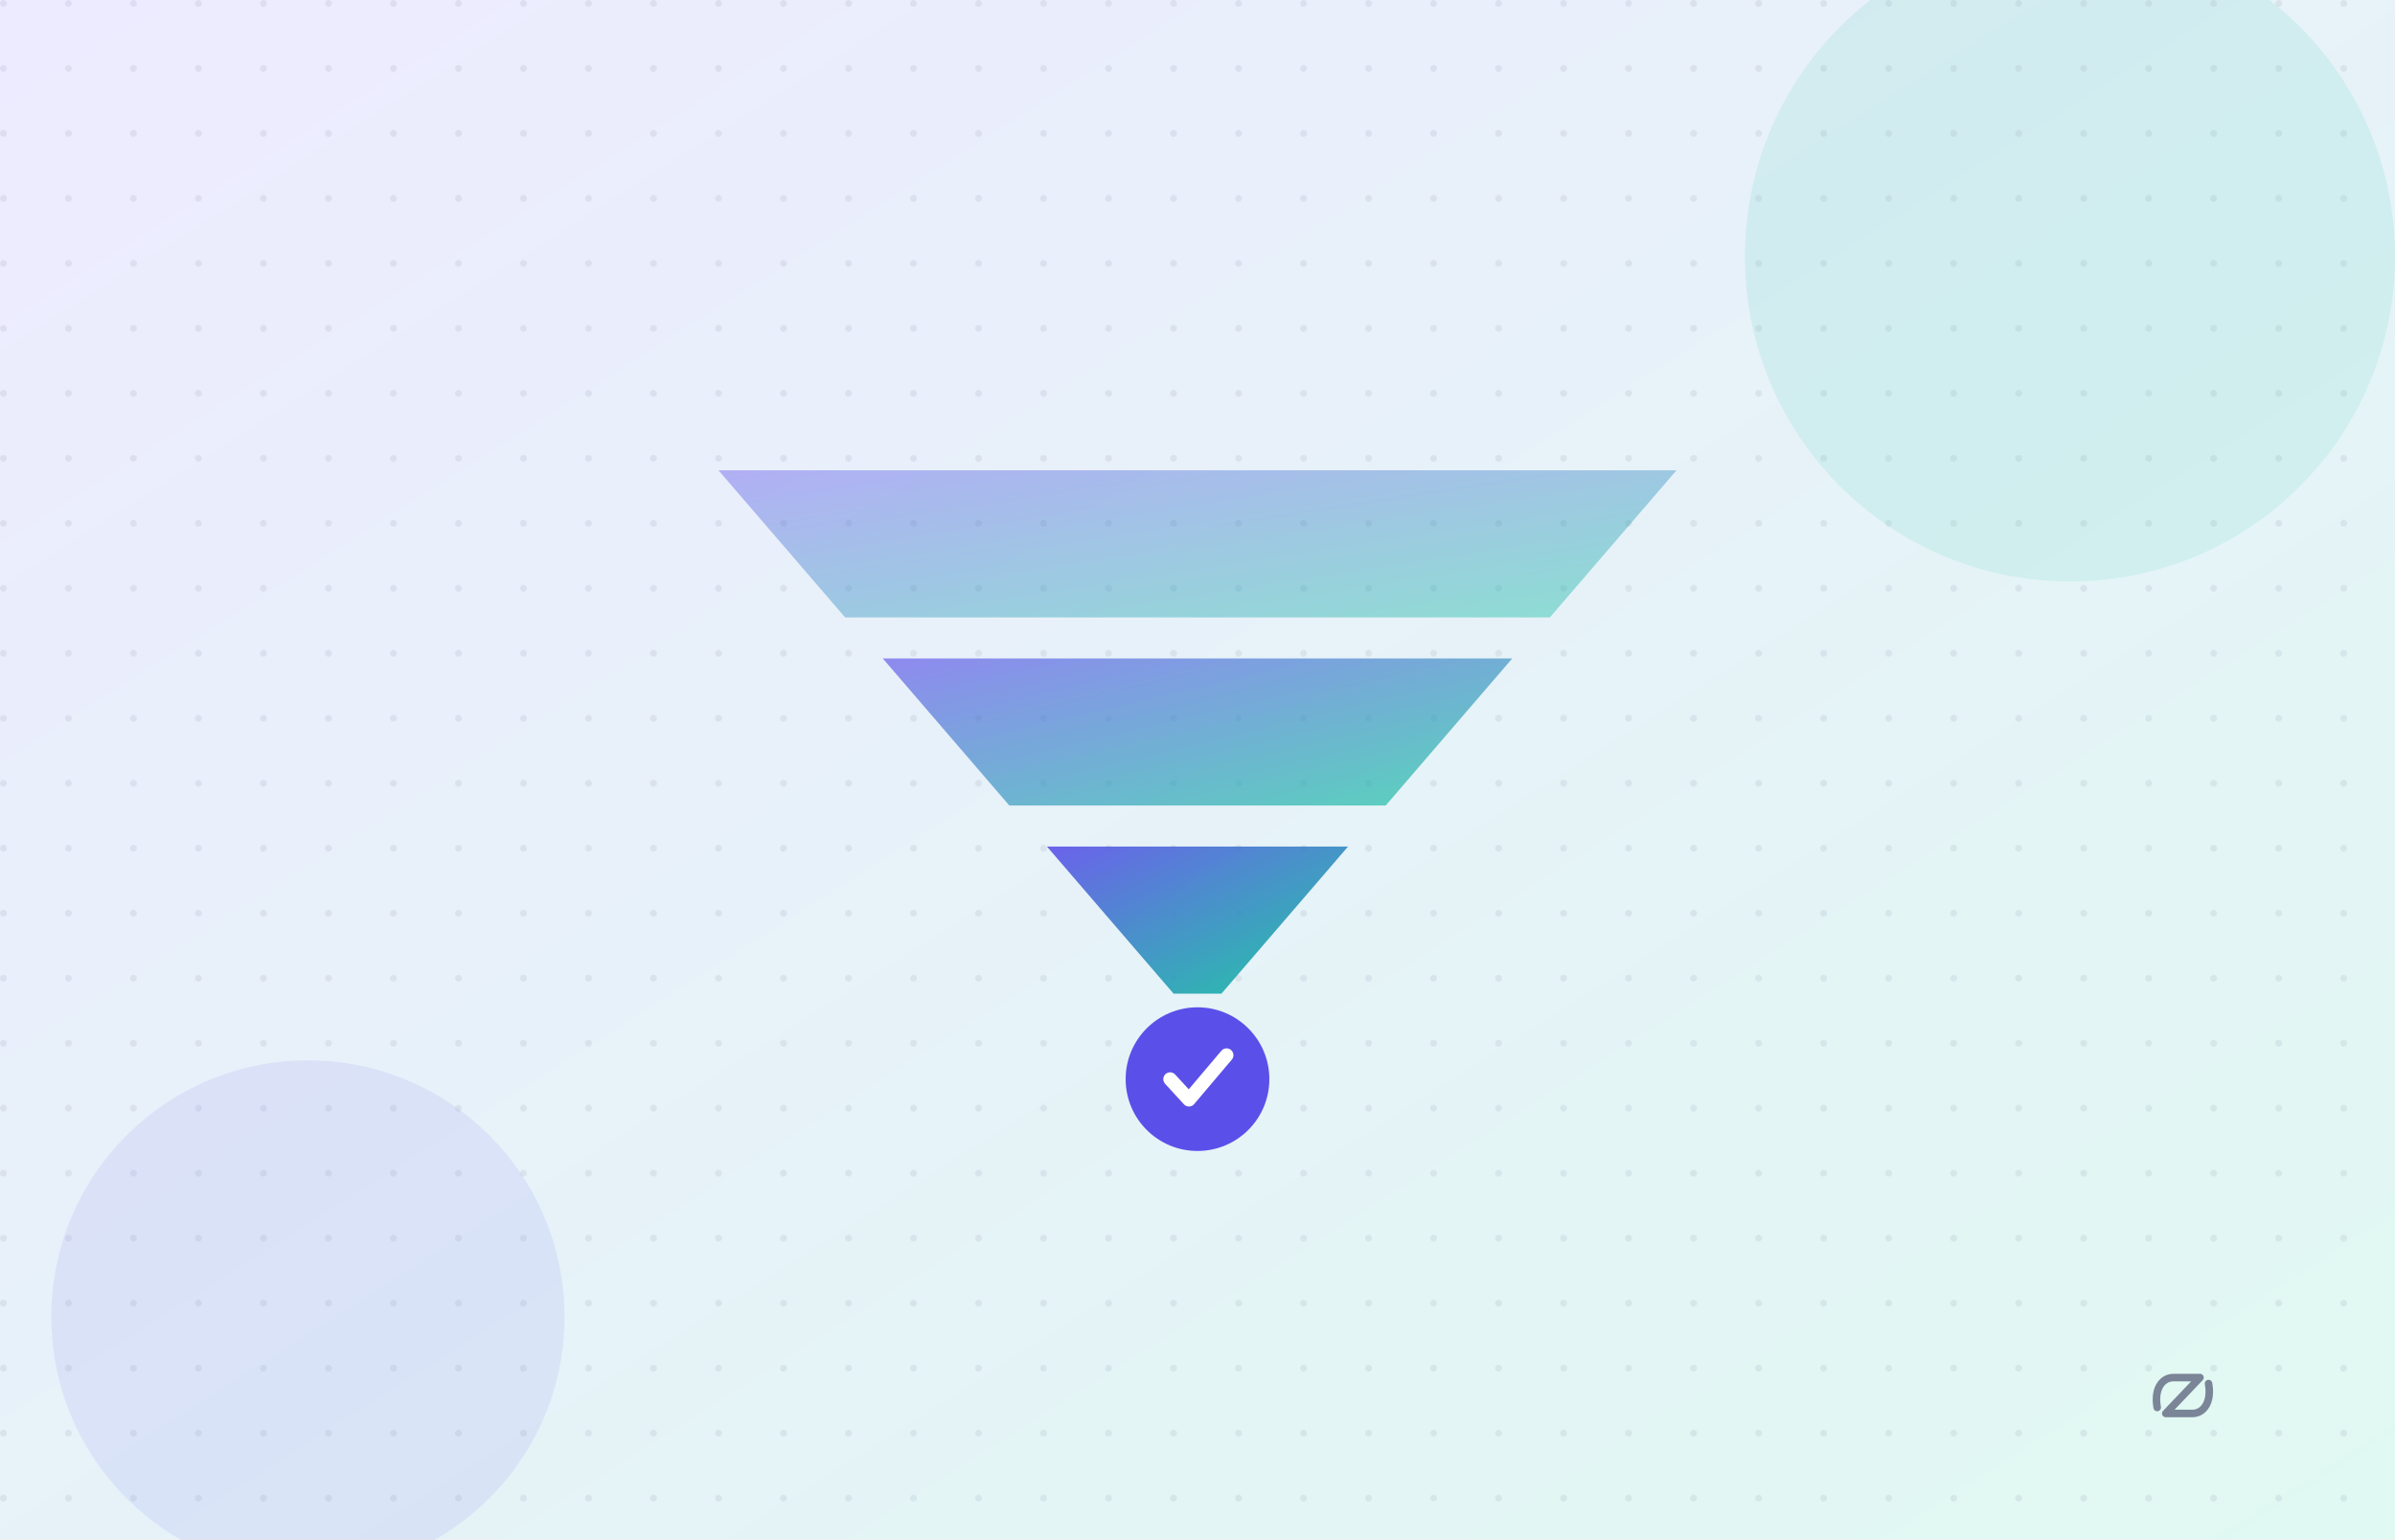
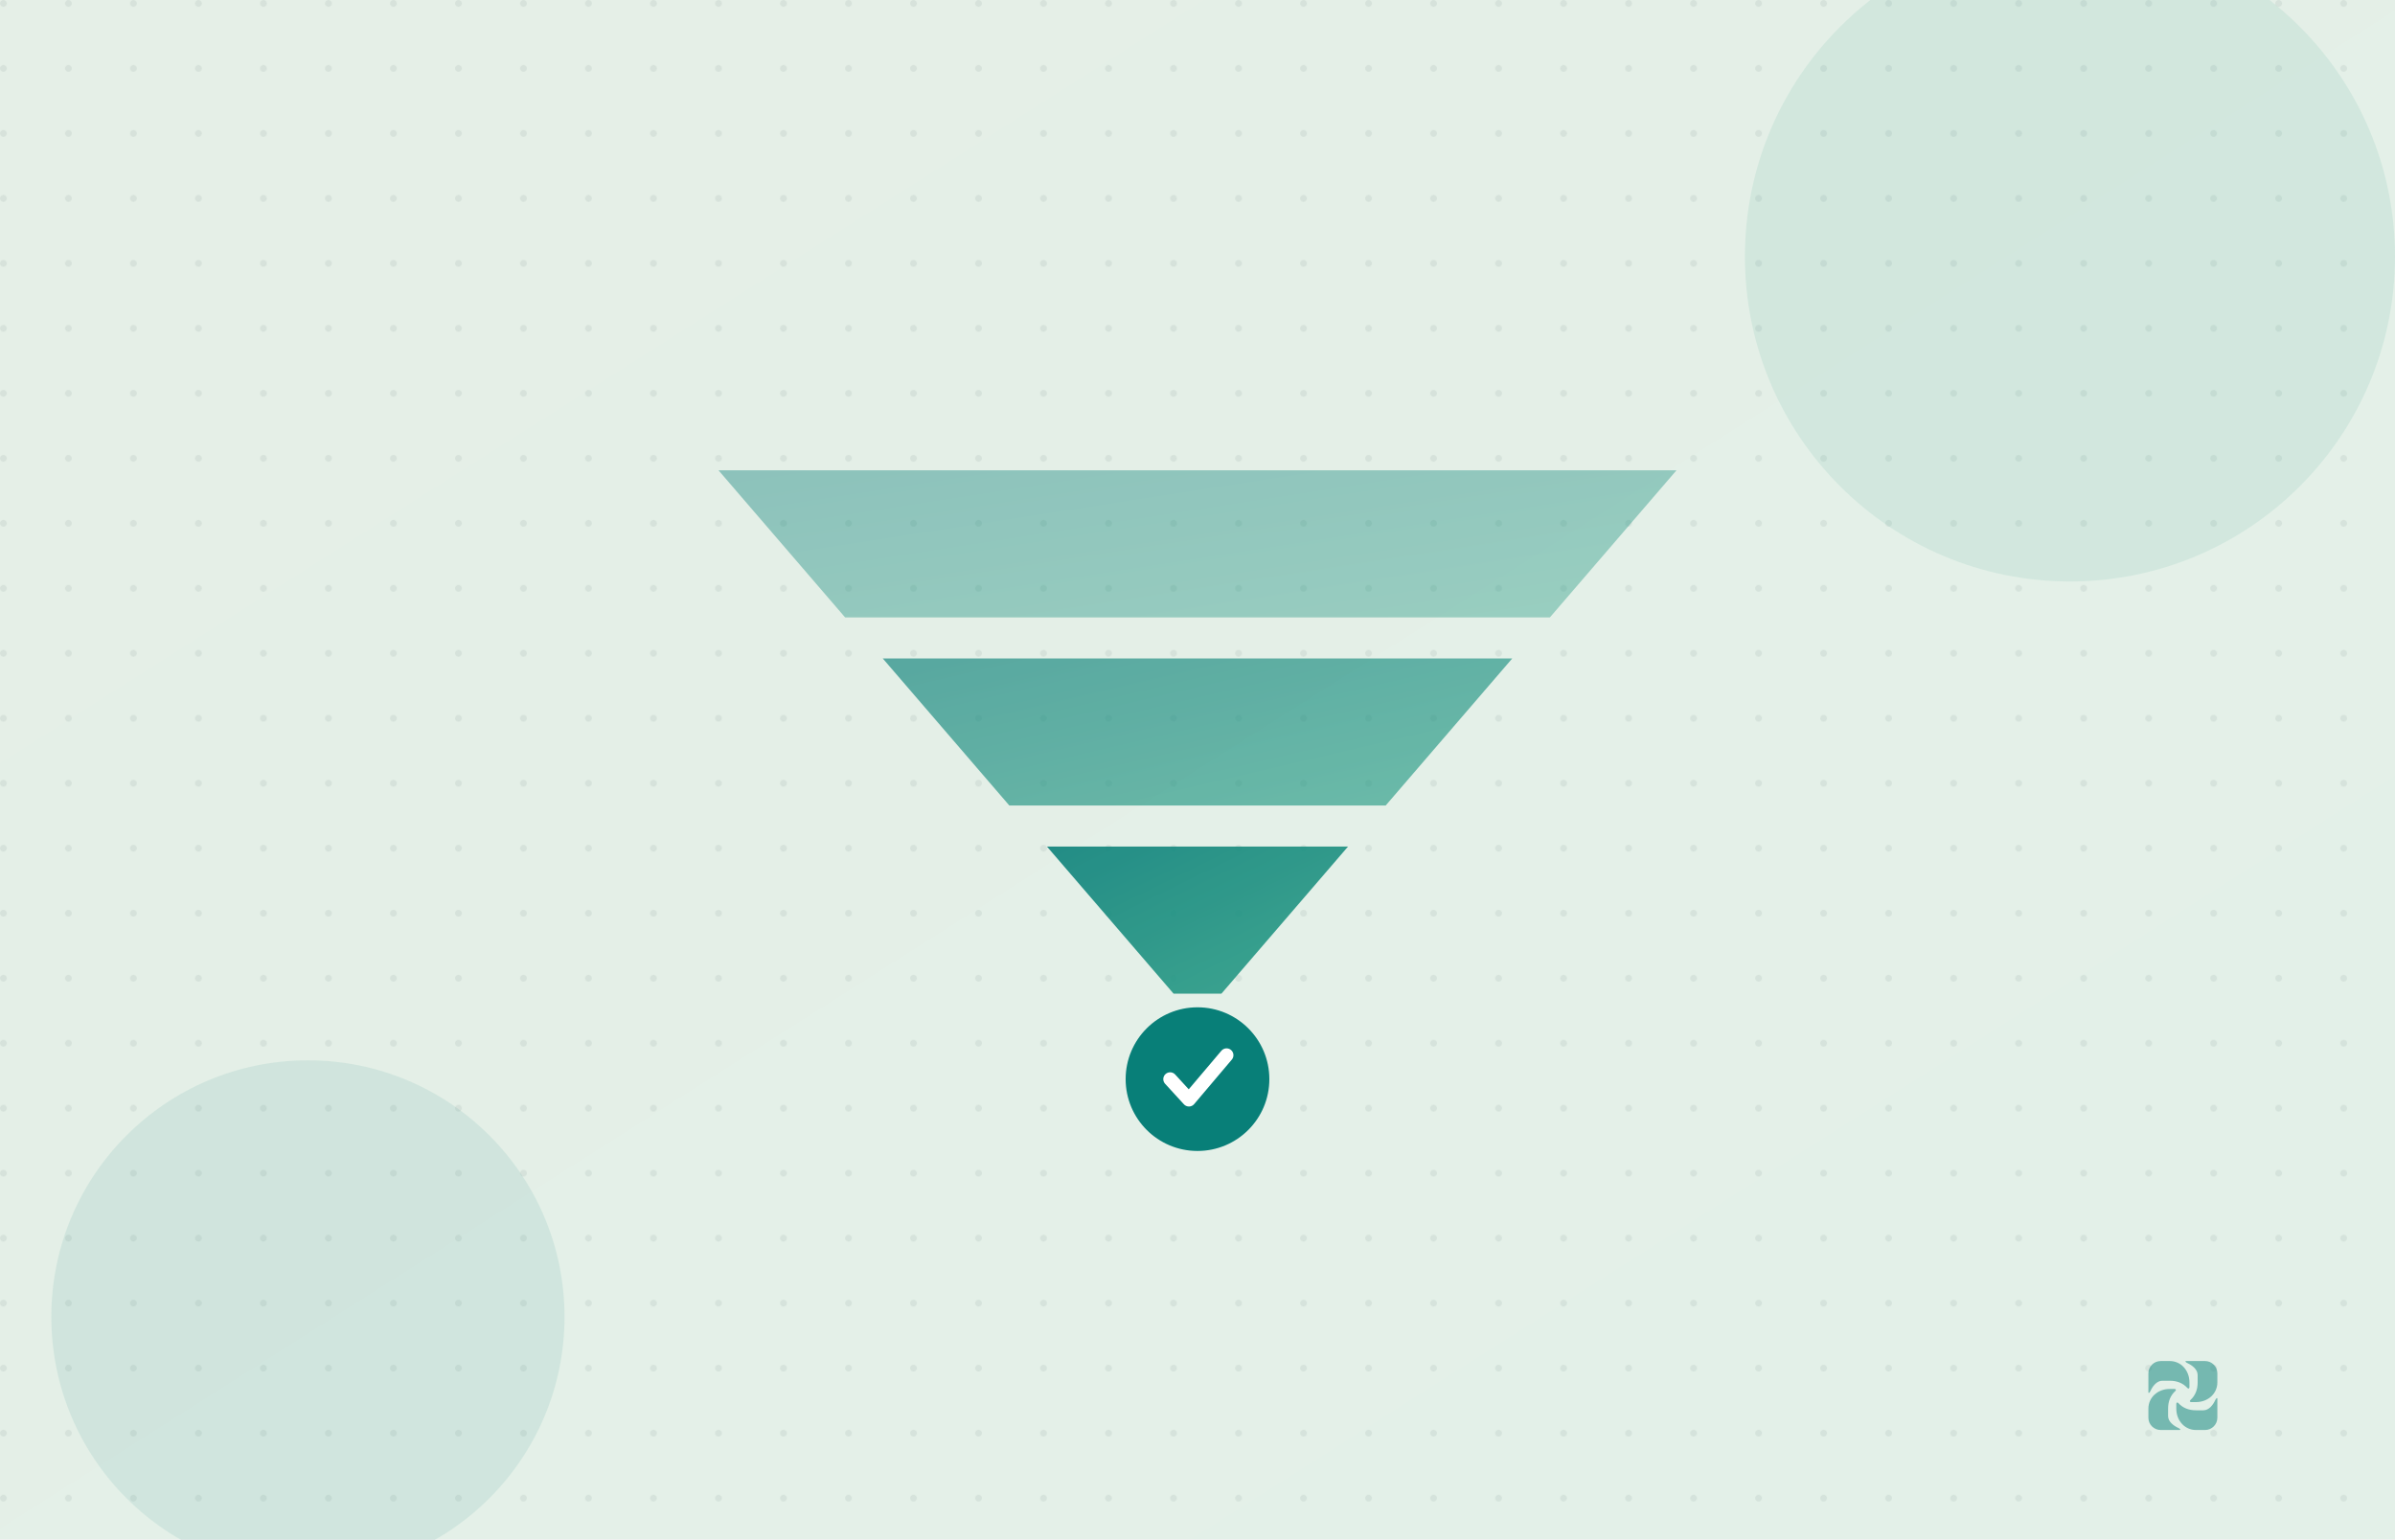
<svg xmlns="http://www.w3.org/2000/svg" viewBox="0 0 1400 900" width="1400" height="900" role="img">
  <defs>
    <linearGradient id="bg" x1="0" y1="0" x2="1" y2="1">
-       <stop offset="0" stop-color="#EDEBFF" />
-       <stop offset="1" stop-color="#E0F9F2" />
+       <stop offset="0" stop-color="#E5EFE7" />
+       <stop offset="1" stop-color="#E3F0E8" />
    </linearGradient>
    <linearGradient id="g1" x1="0" y1="0" x2="1" y2="1">
-       <stop offset="0" stop-color="#5B4FE9" />
-       <stop offset="1" stop-color="#06C299" />
+       <stop offset="0" stop-color="#087F78" />
+       <stop offset="1" stop-color="#299D85" />
    </linearGradient>
    <pattern id="dots" width="38" height="38" patternUnits="userSpaceOnUse">
-       <circle cx="2" cy="2" r="2" fill="#14123B" opacity=".07" />
+       <circle cx="2" cy="2" r="2" fill="#102F2D" opacity=".07" />
    </pattern>
  </defs>
  <rect width="1400" height="900" fill="url(#bg)" />
  <rect width="1400" height="900" fill="url(#dots)" />
-   <circle cx="1210" cy="150" r="190" fill="#06C299" opacity=".10" />
-   <circle cx="180" cy="770" r="150" fill="#5B4FE9" opacity=".09" />
+   <circle cx="1210" cy="150" r="190" fill="#299D85" opacity=".10" />
+   <circle cx="180" cy="770" r="150" fill="#087F78" opacity=".09" />
  <g transform="translate(350 215)">
    <path d="M70 60 H630 L556 146 H144 Z" fill="url(#g1)" opacity="0.4" />
    <path d="M166 170 H534 L460 256 H240 Z" fill="url(#g1)" opacity="0.64" />
    <path d="M262 280 H438 L364 366 H336 Z" fill="url(#g1)" opacity="0.88" />
-     <circle cx="350" cy="416" r="42" fill="#5B4FE9" />
+     <circle cx="350" cy="416" r="42" fill="#087F78" />
    <path d="M334 416l11 12 22-26" fill="none" stroke="#fff" stroke-width="8" stroke-linecap="round" stroke-linejoin="round" />
  </g>
  <g transform="translate(1252 792)" opacity=".5">
-     <path d="M9 31C7 20 12 13.5 18.5 13.5H34L14 34.5H29.5C36 34.5 41 28 39 17" fill="none" stroke="#14123B" stroke-width="4.4" stroke-linecap="round" stroke-linejoin="round" />
+     <g transform="scale(.48)">
+       <path d="M8 46V23C8 14.7 14.7 8 23 8H34C47.8 8 58 19.5 58 34V39.8C58 41.5 56.7 42.2 55.5 40.8C50 34.8 42.8 32 34 32H25C18.1 32 13.1 38.8 10.5 44.5C9.6 46.5 8 47.8 8 46Z" transform="rotate(0 50 50)" fill="#087F78" />
+       <path d="M8 46V23C8 14.7 14.7 8 23 8H34C47.8 8 58 19.5 58 34V39.8C58 41.5 56.7 42.2 55.5 40.8C50 34.8 42.8 32 34 32H25C18.1 32 13.1 38.8 10.5 44.5C9.6 46.5 8 47.8 8 46Z" transform="rotate(90 50 50)" fill="#087F78" />
+       <path d="M8 46V23C8 14.7 14.7 8 23 8H34C47.8 8 58 19.5 58 34V39.8C58 41.5 56.7 42.2 55.5 40.8C50 34.8 42.8 32 34 32H25C18.1 32 13.1 38.8 10.5 44.5C9.6 46.5 8 47.8 8 46Z" transform="rotate(180 50 50)" fill="#087F78" />
+       <path d="M8 46V23C8 14.7 14.7 8 23 8H34C47.8 8 58 19.5 58 34V39.8C58 41.5 56.7 42.2 55.5 40.8C50 34.8 42.8 32 34 32H25C18.1 32 13.1 38.8 10.5 44.5C9.6 46.5 8 47.8 8 46Z" transform="rotate(270 50 50)" fill="#087F78" />
+     </g>
  </g>
</svg>
